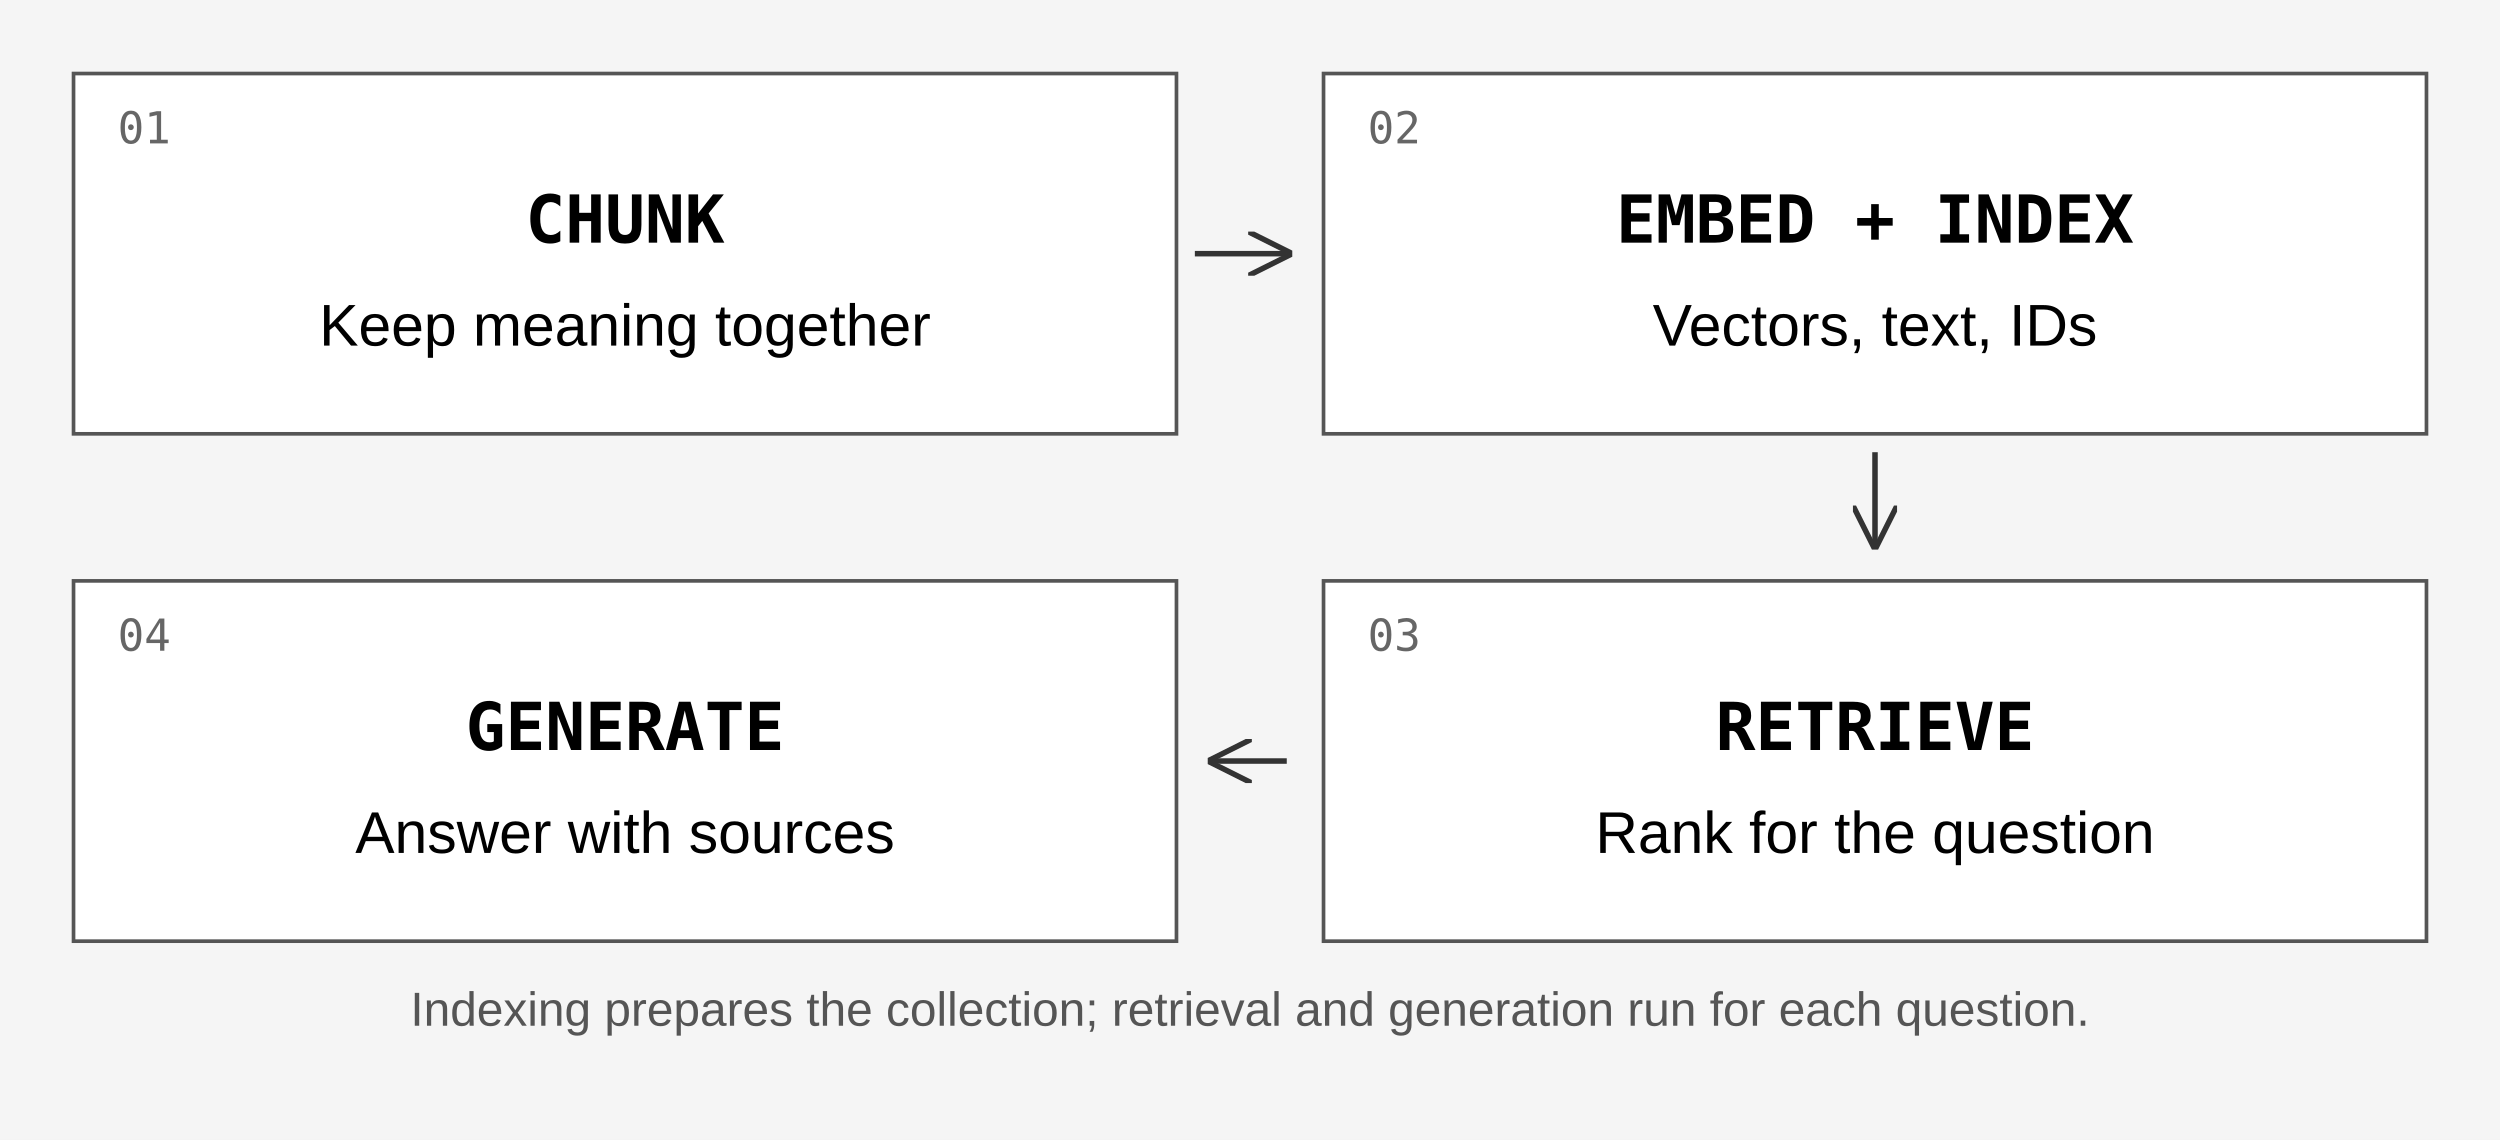
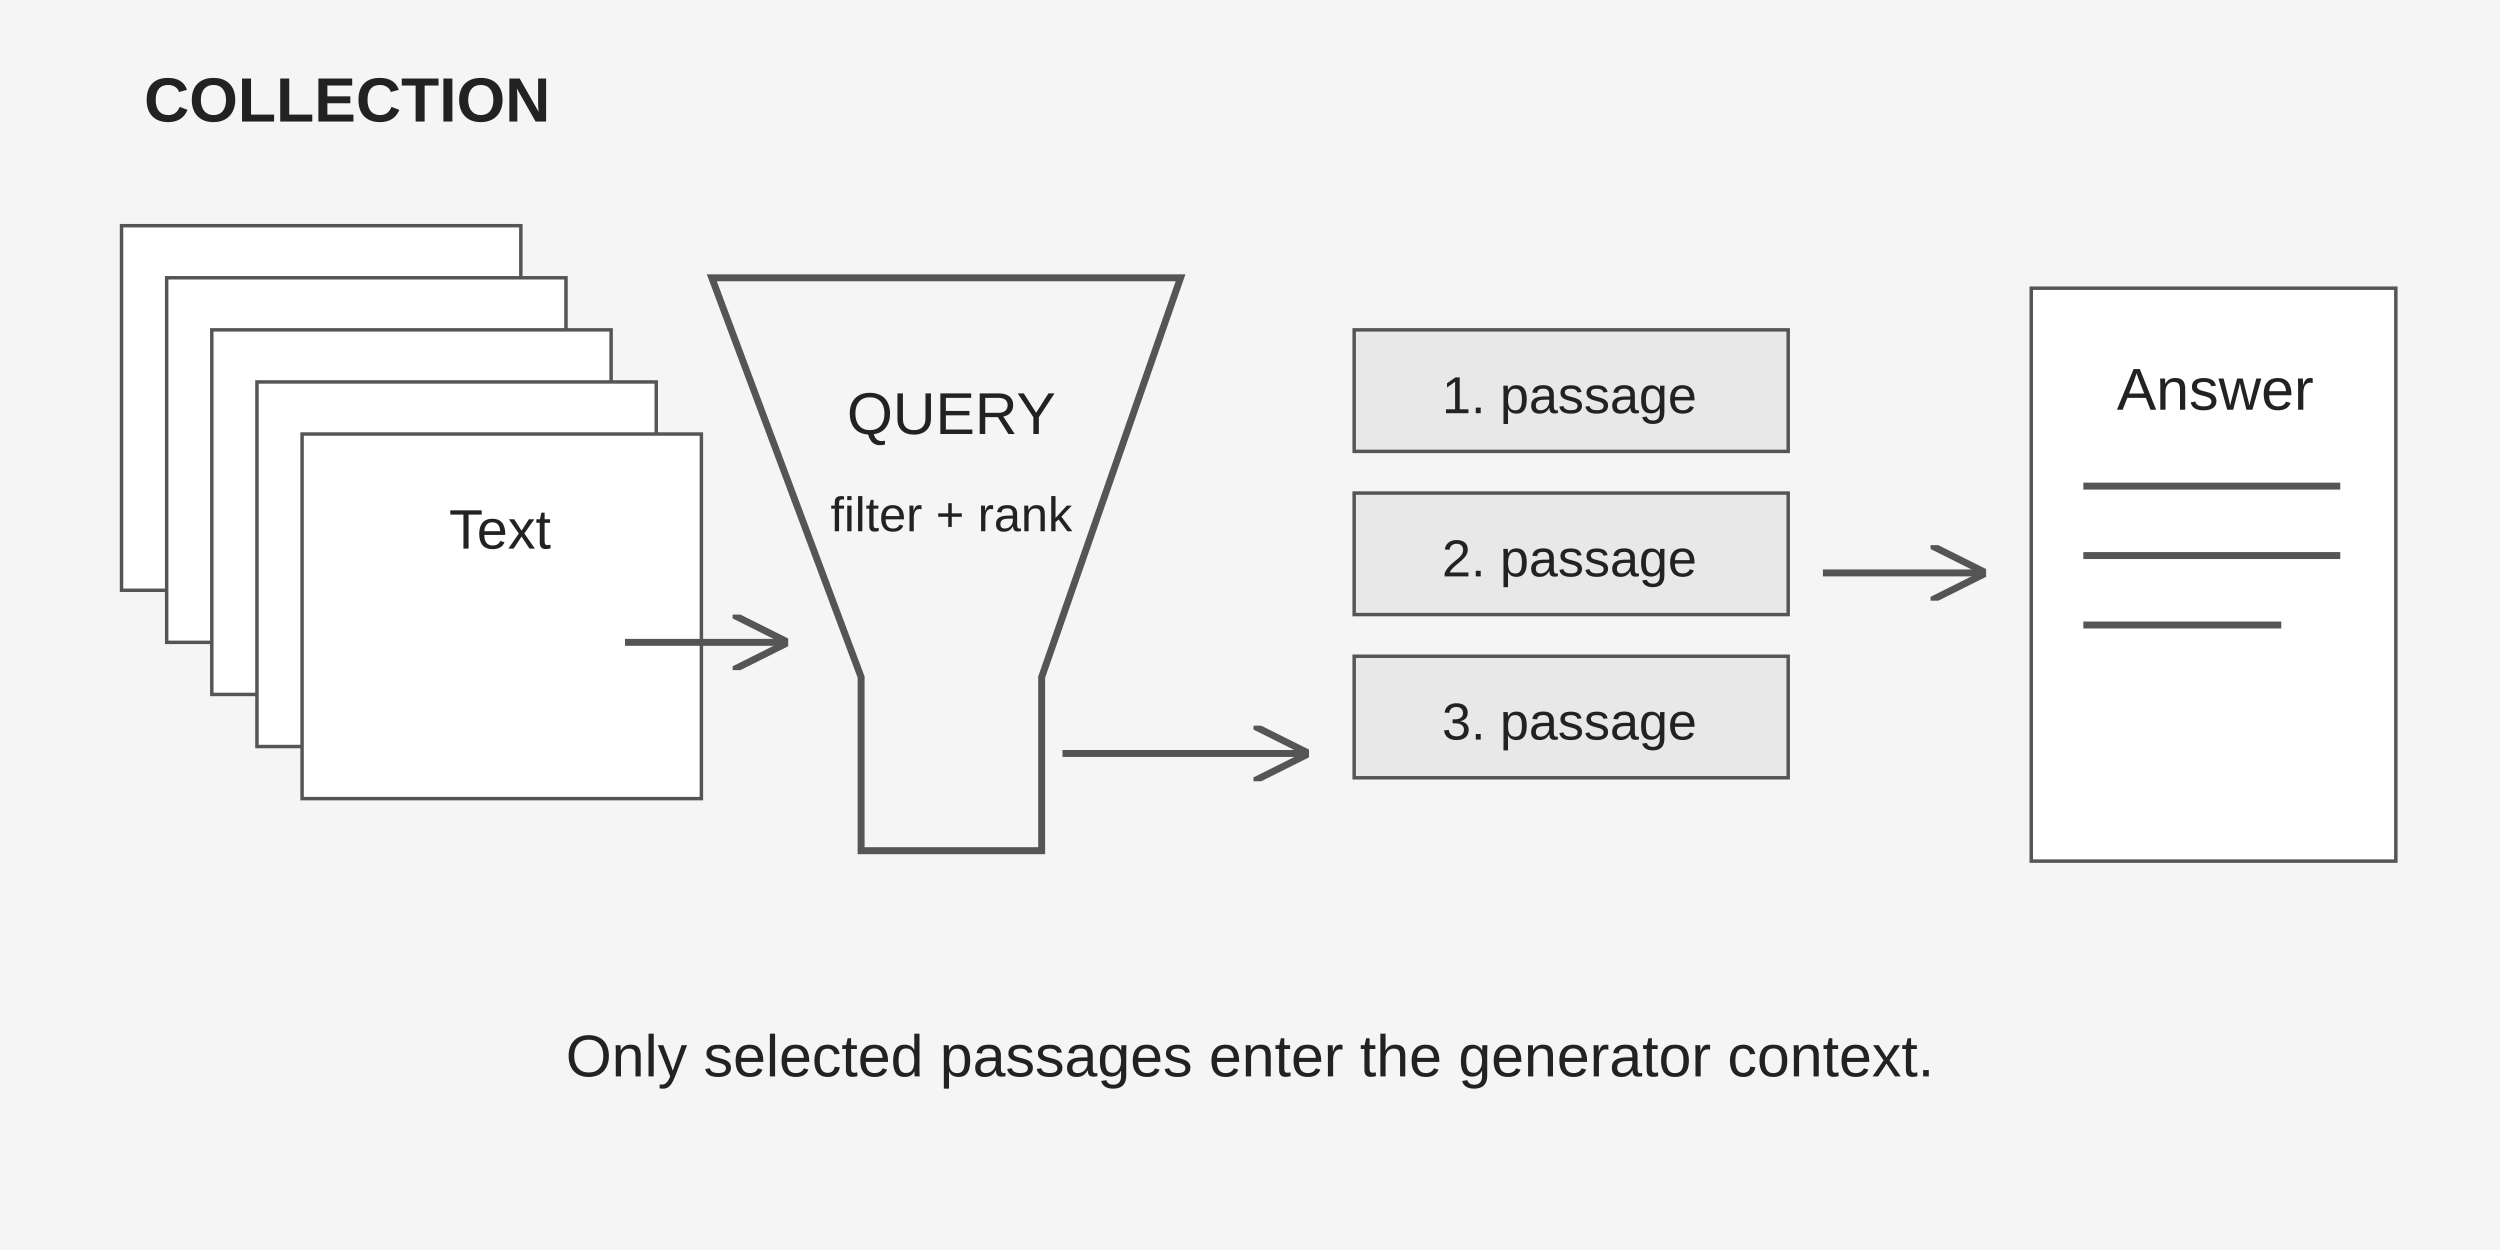
- <svg xmlns="http://www.w3.org/2000/svg" width="680" height="310" viewBox="0 0 680 310">
-   <rect width="680" height="310" fill="#f5f5f5" />
+ <svg xmlns="http://www.w3.org/2000/svg" width="720" height="360" viewBox="0 0 720 360" role="img">
+   <rect width="720" height="360" fill="#f5f5f5" />
  <defs>
-     <marker id="arrow" markerWidth="8" markerHeight="8" refX="7" refY="4" orient="auto">
-       <path d="M0 0 L8 4 L0 8" fill="none" stroke="#333" />
+     <marker id="a" markerWidth="8" markerHeight="8" refX="7" refY="4" orient="auto">
+       <path d="M0 0L8 4L0 8" fill="none" stroke="#555" />
    </marker>
  </defs>
-   <rect x="20" y="20" width="300" height="98" fill="white" stroke="#555" />
-   <text x="32" y="39" font-family="monospace" font-size="12" fill="#666">01</text>
-   <text x="170" y="66" text-anchor="middle" font-family="monospace" font-weight="bold" font-size="18">CHUNK</text>
-   <text x="170" y="94" text-anchor="middle" font-family="Arial" font-size="16">Keep meaning together</text>
-   <rect x="360" y="20" width="300" height="98" fill="white" stroke="#555" />
-   <text x="372" y="39" font-family="monospace" font-size="12" fill="#666">02</text>
-   <text x="510" y="66" text-anchor="middle" font-family="monospace" font-weight="bold" font-size="18">EMBED + INDEX</text>
-   <text x="510" y="94" text-anchor="middle" font-family="Arial" font-size="16">Vectors, text, IDs</text>
-   <rect x="360" y="158" width="300" height="98" fill="white" stroke="#555" />
-   <text x="372" y="177" font-family="monospace" font-size="12" fill="#666">03</text>
-   <text x="510" y="204" text-anchor="middle" font-family="monospace" font-weight="bold" font-size="18">RETRIEVE</text>
-   <text x="510" y="232" text-anchor="middle" font-family="Arial" font-size="16">Rank for the question</text>
-   <rect x="20" y="158" width="300" height="98" fill="white" stroke="#555" />
-   <text x="32" y="177" font-family="monospace" font-size="12" fill="#666">04</text>
-   <text x="170" y="204" text-anchor="middle" font-family="monospace" font-weight="bold" font-size="18">GENERATE</text>
-   <text x="170" y="232" text-anchor="middle" font-family="Arial" font-size="16">Answer with sources</text>
-   <path d="M325 69 H350" fill="none" stroke="#333" stroke-width="1.5" marker-end="url(#arrow)" />
-   <path d="M510 123 V148" fill="none" stroke="#333" stroke-width="1.5" marker-end="url(#arrow)" />
-   <path d="M350 207 H330" fill="none" stroke="#333" stroke-width="1.5" marker-end="url(#arrow)" />
-   <text x="340" y="279" text-anchor="middle" font-family="Arial" font-size="13" fill="#555">Indexing prepares the collection; retrieval and generation run for each question.</text>
+   <g font-family="Arial,sans-serif" fill="#222">
+     <text x="100" y="35" text-anchor="middle" font-size="18" font-weight="bold">COLLECTION</text>
+     <rect x="35" y="65" width="115" height="105" rx="0" fill="#fff" stroke="#555" />
+     <text x="92" y="98" text-anchor="middle" font-size="16" font-weight="normal">Text</text>
+     <rect x="48" y="80" width="115" height="105" rx="0" fill="#fff" stroke="#555" />
+     <text x="105" y="113" text-anchor="middle" font-size="16" font-weight="normal">Text</text>
+     <rect x="61" y="95" width="115" height="105" rx="0" fill="#fff" stroke="#555" />
+     <text x="118" y="128" text-anchor="middle" font-size="16" font-weight="normal">Text</text>
+     <rect x="74" y="110" width="115" height="105" rx="0" fill="#fff" stroke="#555" />
+     <text x="131" y="143" text-anchor="middle" font-size="16" font-weight="normal">Text</text>
+     <rect x="87" y="125" width="115" height="105" rx="0" fill="#fff" stroke="#555" />
+     <text x="144" y="158" text-anchor="middle" font-size="16" font-weight="normal">Text</text>
+     <path d="M205 80L340 80L300 195L300 245L248 245L248 195Z" fill="none" stroke="#555" stroke-width="2" />
+     <text x="274" y="125" text-anchor="middle" font-size="17" font-weight="normal">QUERY</text>
+     <text x="274" y="153" text-anchor="middle" font-size="14" font-weight="normal">filter + rank</text>
+     <path d="M180 185H225" fill="none" stroke="#555" stroke-width="2" marker-end="url(#a)" />
+     <path d="M306 217H375" fill="none" stroke="#555" stroke-width="2" marker-end="url(#a)" />
+     <rect x="390" y="95" width="125" height="35" rx="0" fill="#e8e8e8" stroke="#555" />
+     <text x="452" y="119" text-anchor="middle" font-size="15" font-weight="normal">1. passage</text>
+     <rect x="390" y="142" width="125" height="35" rx="0" fill="#e8e8e8" stroke="#555" />
+     <text x="452" y="166" text-anchor="middle" font-size="15" font-weight="normal">2. passage</text>
+     <rect x="390" y="189" width="125" height="35" rx="0" fill="#e8e8e8" stroke="#555" />
+     <text x="452" y="213" text-anchor="middle" font-size="15" font-weight="normal">3. passage</text>
+     <path d="M525 165H570" fill="none" stroke="#555" stroke-width="2" marker-end="url(#a)" />
+     <rect x="585" y="83" width="105" height="165" rx="0" fill="#fff" stroke="#555" />
+     <text x="638" y="118" text-anchor="middle" font-size="17" font-weight="normal">Answer</text>
+     <path d="M600 140H674M600 160H674M600 180H657" fill="none" stroke="#555" stroke-width="2" />
+     <text x="360" y="310" text-anchor="middle" font-size="17" font-weight="normal">Only selected passages enter the generator context.</text>
+   </g>
</svg>
